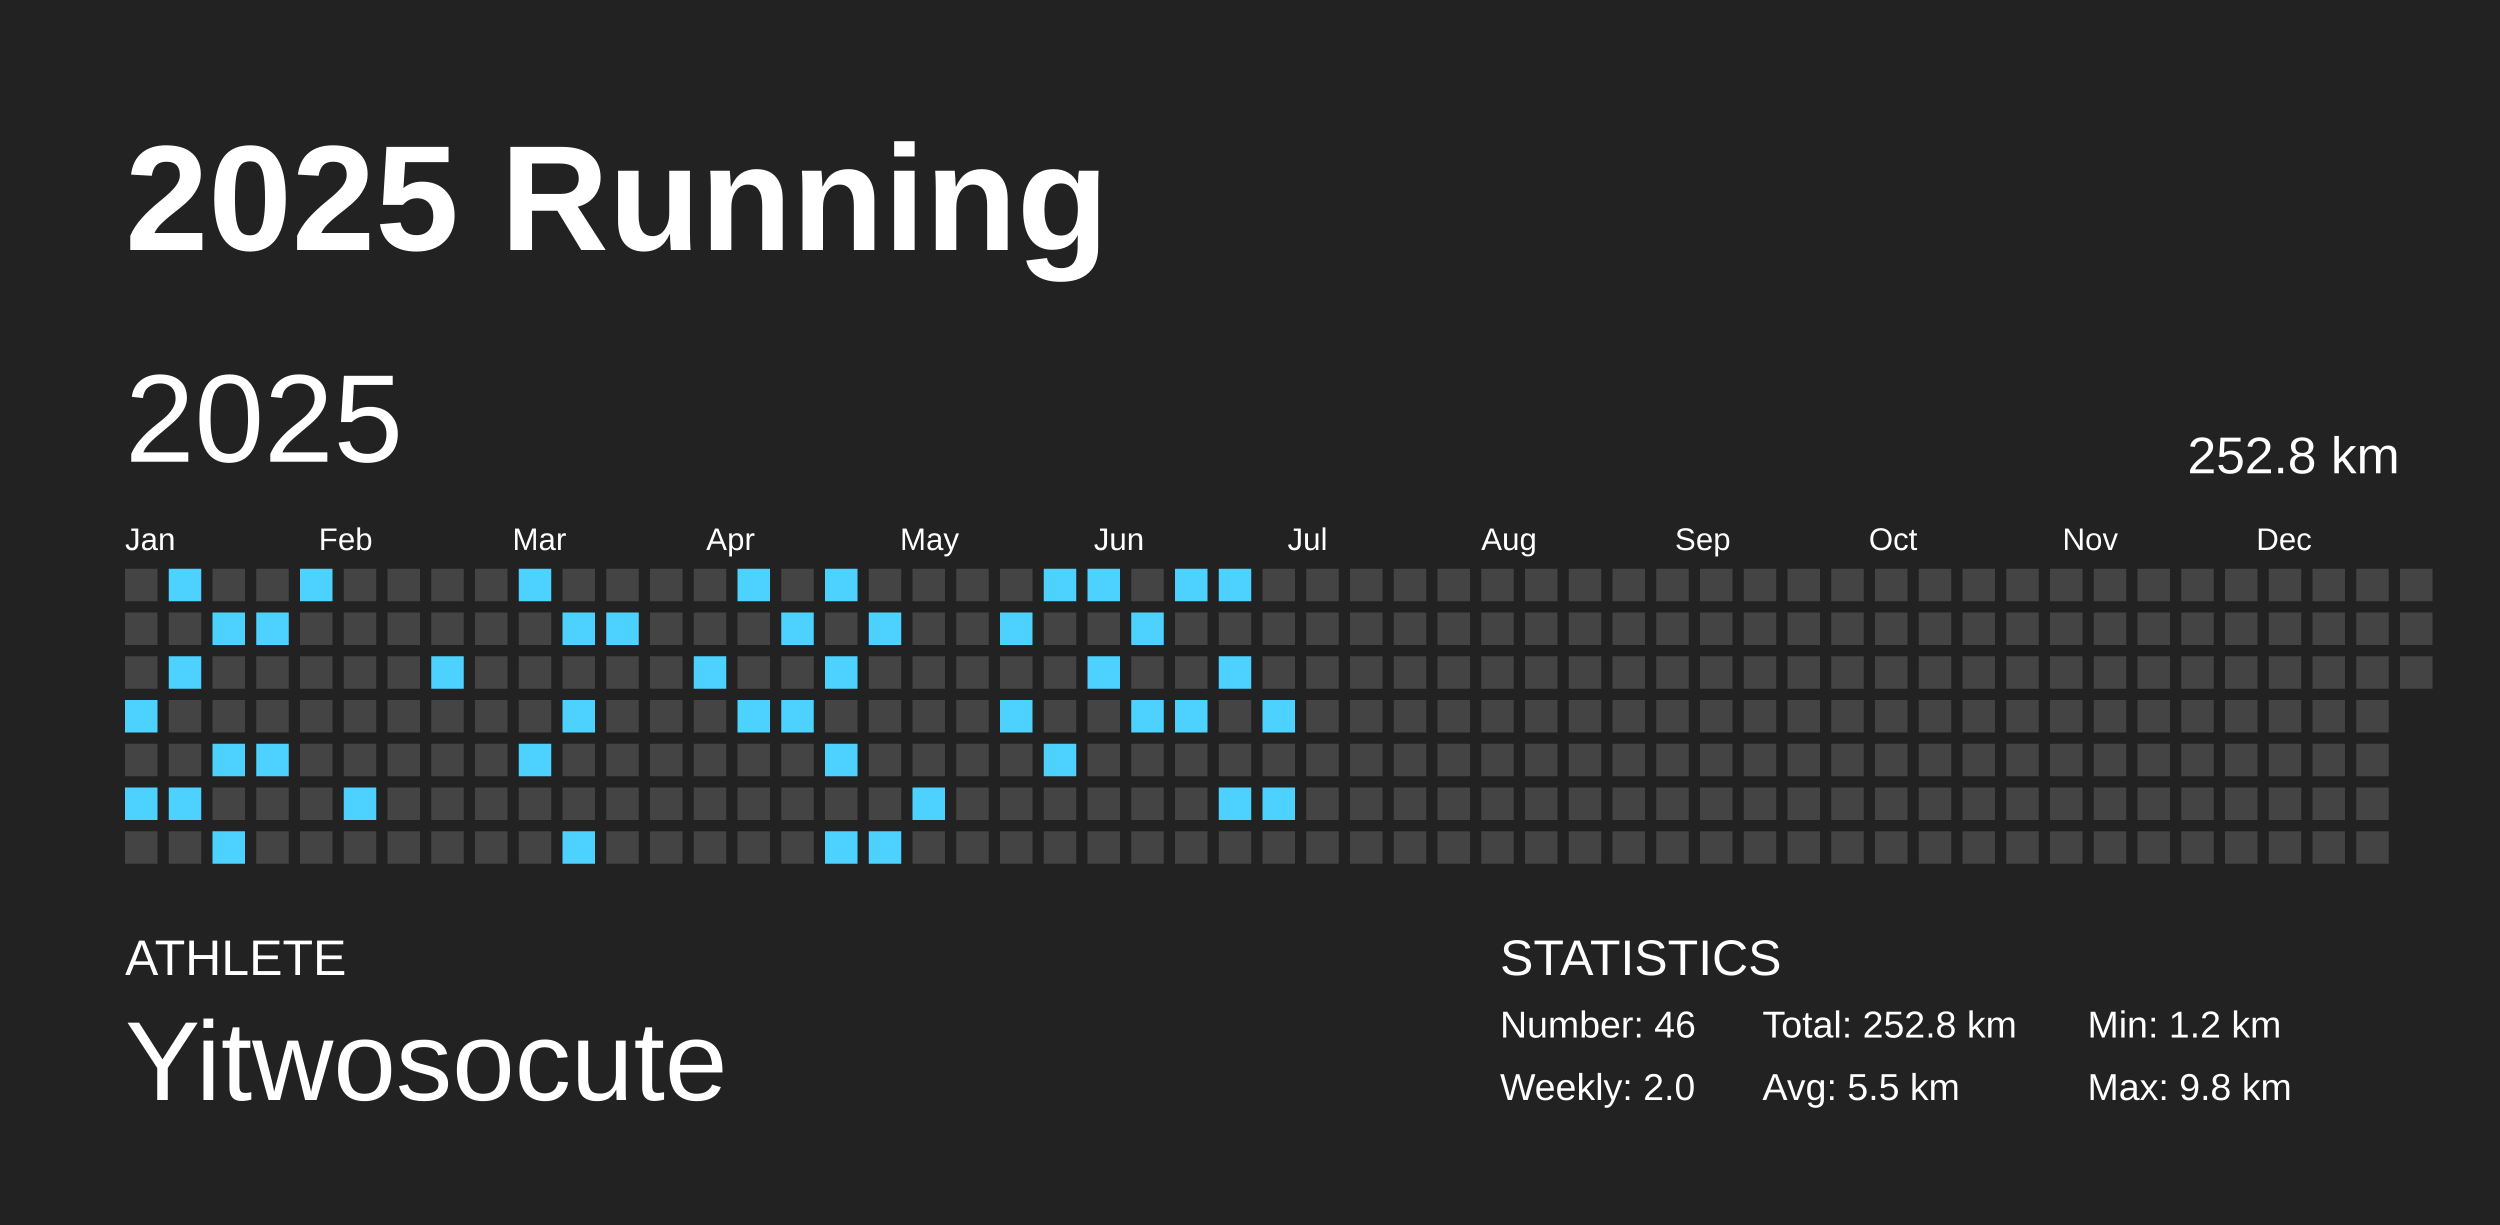
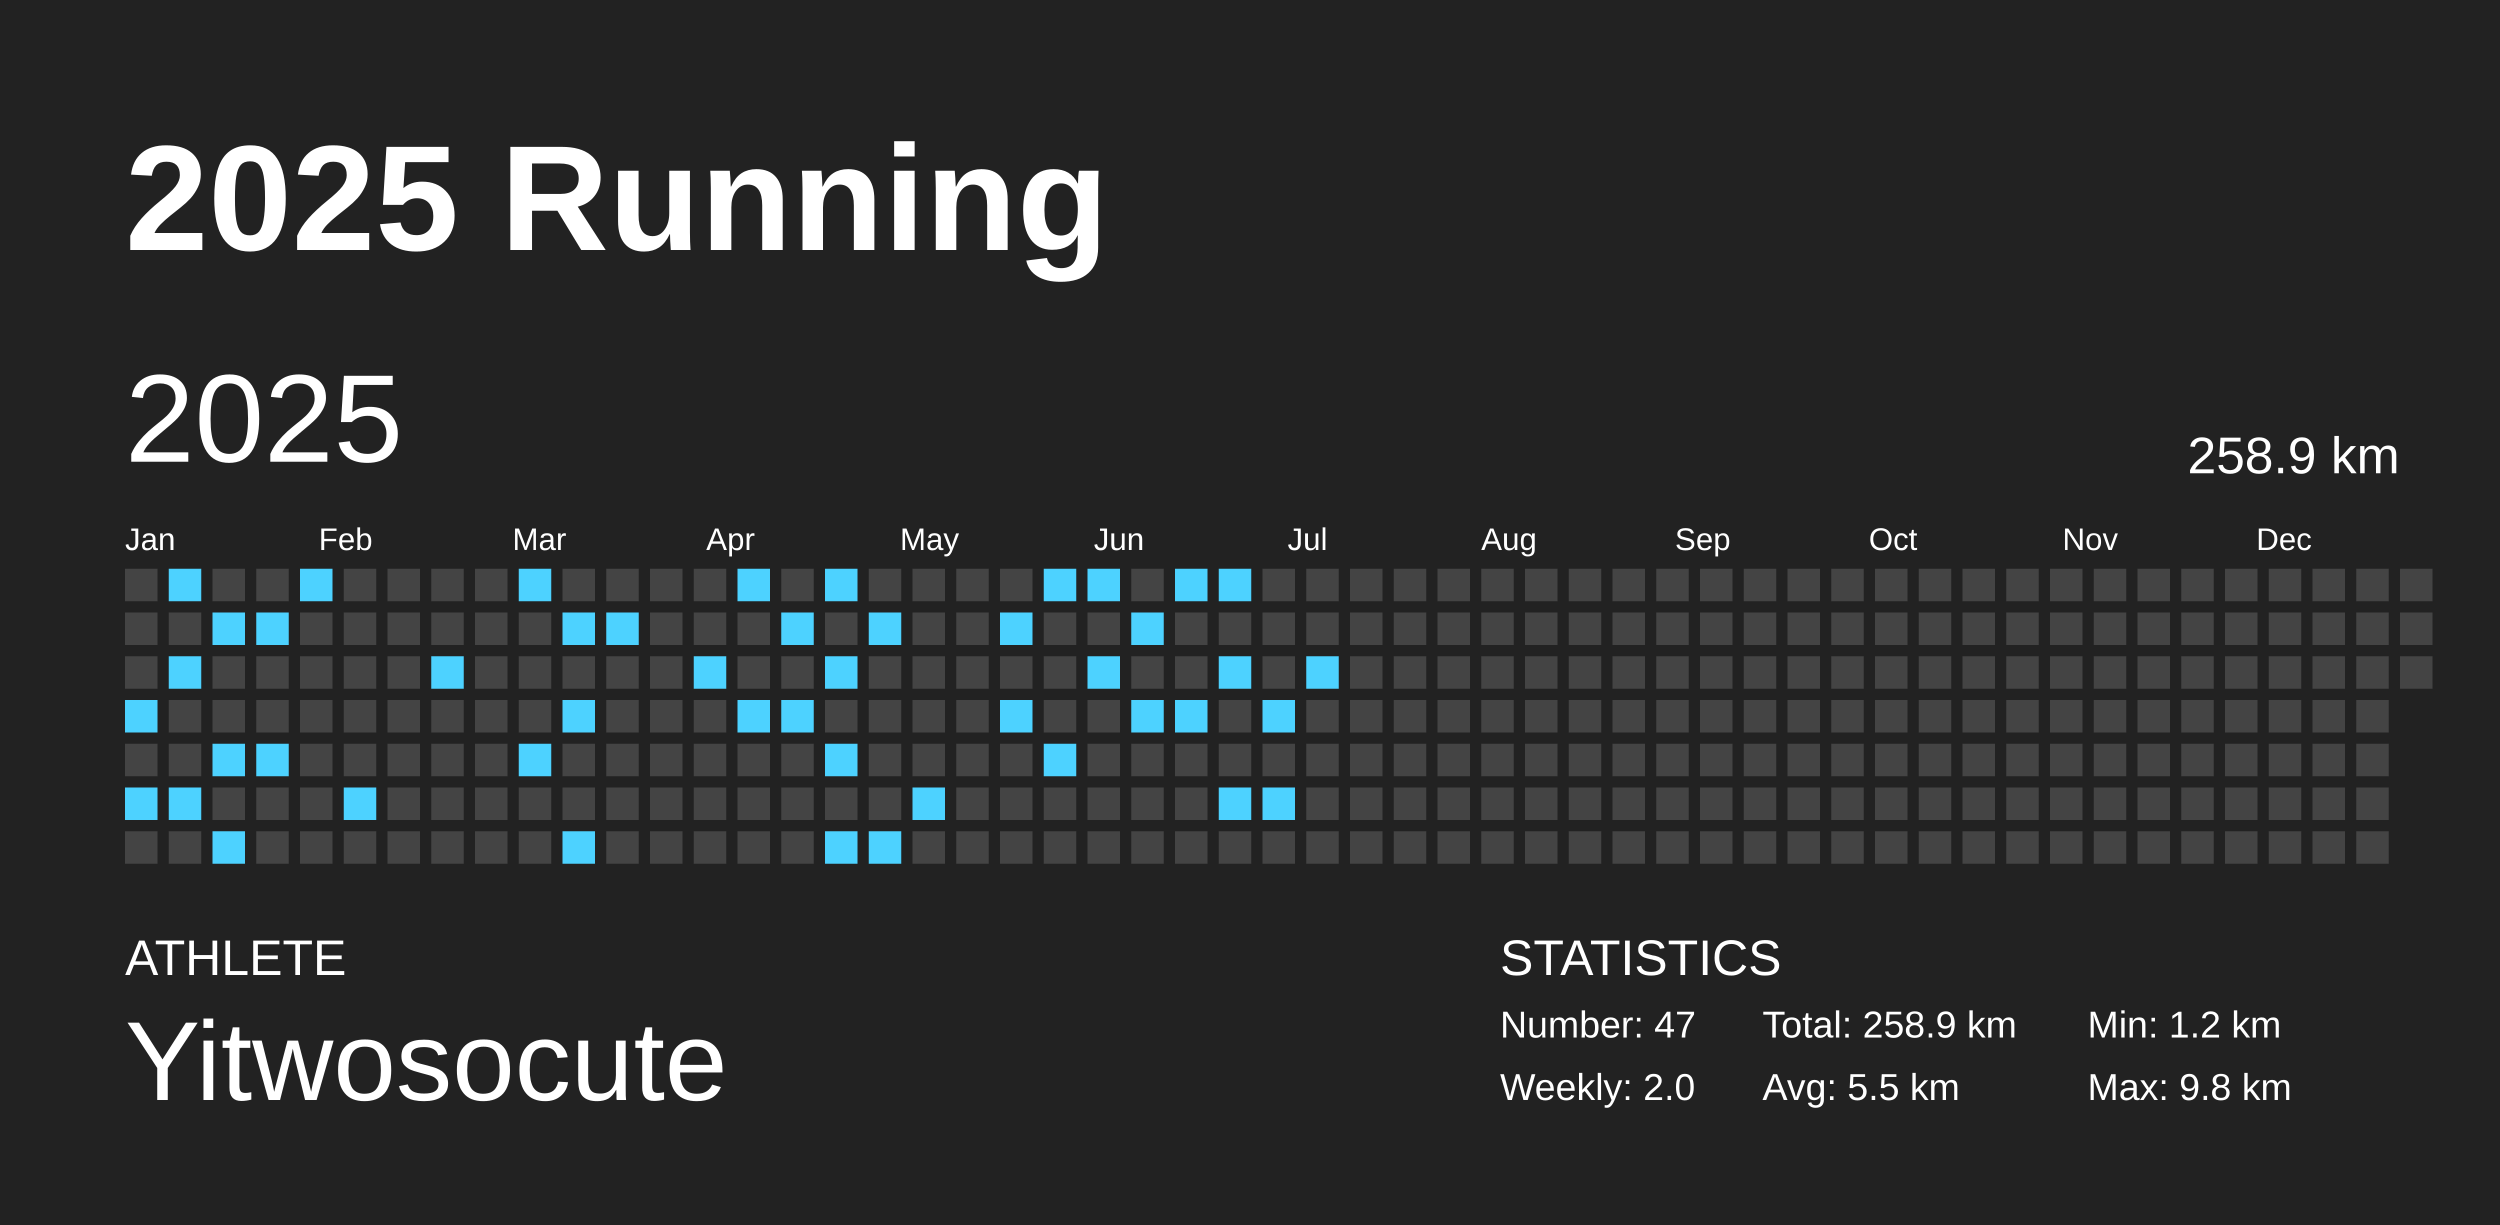
<svg xmlns="http://www.w3.org/2000/svg" baseProfile="full" height="98mm" version="1.1" viewBox="0,0,200,98" width="200mm">
  <defs />
  <rect fill="#222222" height="98" width="200" x="0" y="0" />
  <text fill="#FFFFFF" style="font-size:12px; font-family:Arial; font-weight:bold;" x="10" y="20">2025 Running</text>
  <text fill="#FFFFFF" style="font-size:4px; font-family:Arial" x="10" y="78">ATHLETE</text>
  <text fill="#FFFFFF" style="font-size:9px; font-family:Arial" x="10" y="88">Yitwosocute</text>
  <text fill="#FFFFFF" style="font-size:4px; font-family:Arial" x="120" y="78">STATISTICS</text>
-   <text fill="#FFFFFF" style="font-size:3px; font-family:Arial" x="120" y="83">Number: 46</text>
+   <text fill="#FFFFFF" style="font-size:3px; font-family:Arial" x="120" y="83">Number: 47</text>
  <text fill="#FFFFFF" style="font-size:3px; font-family:Arial" x="120" y="88">Weekly: 2.0</text>
-   <text fill="#FFFFFF" style="font-size:3px; font-family:Arial" x="141" y="83">Total: 252.8 km</text>
+   <text fill="#FFFFFF" style="font-size:3px; font-family:Arial" x="141" y="83">Total: 258.9 km</text>
  <text fill="#FFFFFF" style="font-size:3px; font-family:Arial" x="141" y="88">Avg: 5.5 km</text>
  <text fill="#FFFFFF" style="font-size:3px; font-family:Arial" x="167" y="83">Min: 1.2 km</text>
  <text fill="#FFFFFF" style="font-size:3px; font-family:Arial" x="167" y="88">Max: 9.8 km</text>
  <text dominant-baseline="hanging" fill="#FFFFFF" style="font-size:10.0px; font-family:Arial;" x="10" y="30">2025</text>
-   <text dominant-baseline="hanging" fill="#FFFFFF" style="font-size:4.125px; font-family:Arial;" x="175" y="35">252.8 km</text>
+   <text dominant-baseline="hanging" fill="#FFFFFF" style="font-size:4.125px; font-family:Arial;" x="175" y="35">258.9 km</text>
  <text fill="#FFFFFF" style="font-size:2.5px; font-family:Arial" x="10.0" y="44">Jan</text>
  <text fill="#FFFFFF" style="font-size:2.5px; font-family:Arial" x="25.5" y="44">Feb</text>
  <text fill="#FFFFFF" style="font-size:2.5px; font-family:Arial" x="41.0" y="44">Mar</text>
  <text fill="#FFFFFF" style="font-size:2.5px; font-family:Arial" x="56.5" y="44">Apr</text>
  <text fill="#FFFFFF" style="font-size:2.5px; font-family:Arial" x="72.0" y="44">May</text>
  <text fill="#FFFFFF" style="font-size:2.5px; font-family:Arial" x="87.5" y="44">Jun</text>
  <text fill="#FFFFFF" style="font-size:2.5px; font-family:Arial" x="103.0" y="44">Jul</text>
  <text fill="#FFFFFF" style="font-size:2.5px; font-family:Arial" x="118.5" y="44">Aug</text>
  <text fill="#FFFFFF" style="font-size:2.5px; font-family:Arial" x="134.0" y="44">Sep</text>
  <text fill="#FFFFFF" style="font-size:2.5px; font-family:Arial" x="149.5" y="44">Oct</text>
  <text fill="#FFFFFF" style="font-size:2.5px; font-family:Arial" x="165.0" y="44">Nov</text>
  <text fill="#FFFFFF" style="font-size:2.5px; font-family:Arial" x="180.5" y="44">Dec</text>
  <rect fill="#444444" height="2.6" width="2.6" x="10.0" y="45.5" />
  <rect fill="#444444" height="2.6" width="2.6" x="10.0" y="49.0" />
  <rect fill="#444444" height="2.6" width="2.6" x="10.0" y="52.5" />
  <rect fill="#4dd2ff" height="2.6" width="2.6" x="10.0" y="56.0" />
  <rect fill="#444444" height="2.6" width="2.6" x="10.0" y="59.5" />
  <rect fill="#4dd2ff" height="2.6" width="2.6" x="10.0" y="63.0" />
  <rect fill="#444444" height="2.6" width="2.6" x="10.0" y="66.5" />
  <rect fill="#4dd2ff" height="2.6" width="2.6" x="13.5" y="45.5" />
  <rect fill="#444444" height="2.6" width="2.6" x="13.5" y="49.0" />
  <rect fill="#4dd2ff" height="2.6" width="2.6" x="13.5" y="52.5" />
  <rect fill="#444444" height="2.6" width="2.6" x="13.5" y="56.0" />
  <rect fill="#444444" height="2.6" width="2.6" x="13.5" y="59.5" />
  <rect fill="#4dd2ff" height="2.6" width="2.6" x="13.5" y="63.0" />
  <rect fill="#444444" height="2.6" width="2.6" x="13.5" y="66.5" />
  <rect fill="#444444" height="2.6" width="2.6" x="17.0" y="45.5" />
  <rect fill="#4dd2ff" height="2.6" width="2.6" x="17.0" y="49.0" />
  <rect fill="#444444" height="2.6" width="2.6" x="17.0" y="52.5" />
  <rect fill="#444444" height="2.6" width="2.6" x="17.0" y="56.0" />
  <rect fill="#4dd2ff" height="2.6" width="2.6" x="17.0" y="59.5" />
  <rect fill="#444444" height="2.6" width="2.6" x="17.0" y="63.0" />
  <rect fill="#4dd2ff" height="2.6" width="2.6" x="17.0" y="66.5" />
  <rect fill="#444444" height="2.6" width="2.6" x="20.5" y="45.5" />
  <rect fill="#4dd2ff" height="2.6" width="2.6" x="20.5" y="49.0" />
  <rect fill="#444444" height="2.6" width="2.6" x="20.5" y="52.5" />
  <rect fill="#444444" height="2.6" width="2.6" x="20.5" y="56.0" />
  <rect fill="#4dd2ff" height="2.6" width="2.6" x="20.5" y="59.5" />
  <rect fill="#444444" height="2.6" width="2.6" x="20.5" y="63.0" />
  <rect fill="#444444" height="2.6" width="2.6" x="20.5" y="66.5" />
  <rect fill="#4dd2ff" height="2.6" width="2.6" x="24.0" y="45.5" />
  <rect fill="#444444" height="2.6" width="2.6" x="24.0" y="49.0" />
  <rect fill="#444444" height="2.6" width="2.6" x="24.0" y="52.5" />
  <rect fill="#444444" height="2.6" width="2.6" x="24.0" y="56.0" />
  <rect fill="#444444" height="2.6" width="2.6" x="24.0" y="59.5" />
  <rect fill="#444444" height="2.6" width="2.6" x="24.0" y="63.0" />
  <rect fill="#444444" height="2.6" width="2.6" x="24.0" y="66.5" />
  <rect fill="#444444" height="2.6" width="2.6" x="27.5" y="45.5" />
  <rect fill="#444444" height="2.6" width="2.6" x="27.5" y="49.0" />
  <rect fill="#444444" height="2.6" width="2.6" x="27.5" y="52.5" />
  <rect fill="#444444" height="2.6" width="2.6" x="27.5" y="56.0" />
  <rect fill="#444444" height="2.6" width="2.6" x="27.5" y="59.5" />
  <rect fill="#4dd2ff" height="2.6" width="2.6" x="27.5" y="63.0" />
  <rect fill="#444444" height="2.6" width="2.6" x="27.5" y="66.5" />
  <rect fill="#444444" height="2.6" width="2.6" x="31.0" y="45.5" />
  <rect fill="#444444" height="2.6" width="2.6" x="31.0" y="49.0" />
  <rect fill="#444444" height="2.6" width="2.6" x="31.0" y="52.5" />
  <rect fill="#444444" height="2.6" width="2.6" x="31.0" y="56.0" />
  <rect fill="#444444" height="2.6" width="2.6" x="31.0" y="59.5" />
  <rect fill="#444444" height="2.6" width="2.6" x="31.0" y="63.0" />
  <rect fill="#444444" height="2.6" width="2.6" x="31.0" y="66.5" />
  <rect fill="#444444" height="2.6" width="2.6" x="34.5" y="45.5" />
  <rect fill="#444444" height="2.6" width="2.6" x="34.5" y="49.0" />
  <rect fill="#4dd2ff" height="2.6" width="2.6" x="34.5" y="52.5" />
  <rect fill="#444444" height="2.6" width="2.6" x="34.5" y="56.0" />
  <rect fill="#444444" height="2.6" width="2.6" x="34.5" y="59.5" />
  <rect fill="#444444" height="2.6" width="2.6" x="34.5" y="63.0" />
  <rect fill="#444444" height="2.6" width="2.6" x="34.5" y="66.5" />
  <rect fill="#444444" height="2.6" width="2.6" x="38.0" y="45.5" />
  <rect fill="#444444" height="2.6" width="2.6" x="38.0" y="49.0" />
  <rect fill="#444444" height="2.6" width="2.6" x="38.0" y="52.5" />
  <rect fill="#444444" height="2.6" width="2.6" x="38.0" y="56.0" />
  <rect fill="#444444" height="2.6" width="2.6" x="38.0" y="59.5" />
  <rect fill="#444444" height="2.6" width="2.6" x="38.0" y="63.0" />
  <rect fill="#444444" height="2.6" width="2.6" x="38.0" y="66.5" />
  <rect fill="#4dd2ff" height="2.6" width="2.6" x="41.5" y="45.5" />
  <rect fill="#444444" height="2.6" width="2.6" x="41.5" y="49.0" />
  <rect fill="#444444" height="2.6" width="2.6" x="41.5" y="52.5" />
  <rect fill="#444444" height="2.6" width="2.6" x="41.5" y="56.0" />
  <rect fill="#4dd2ff" height="2.6" width="2.6" x="41.5" y="59.5" />
  <rect fill="#444444" height="2.6" width="2.6" x="41.5" y="63.0" />
  <rect fill="#444444" height="2.6" width="2.6" x="41.5" y="66.5" />
  <rect fill="#444444" height="2.6" width="2.6" x="45.0" y="45.5" />
  <rect fill="#4dd2ff" height="2.6" width="2.6" x="45.0" y="49.0" />
  <rect fill="#444444" height="2.6" width="2.6" x="45.0" y="52.5" />
  <rect fill="#4dd2ff" height="2.6" width="2.6" x="45.0" y="56.0" />
  <rect fill="#444444" height="2.6" width="2.6" x="45.0" y="59.5" />
  <rect fill="#444444" height="2.6" width="2.6" x="45.0" y="63.0" />
  <rect fill="#4dd2ff" height="2.6" width="2.6" x="45.0" y="66.5" />
  <rect fill="#444444" height="2.6" width="2.6" x="48.5" y="45.5" />
  <rect fill="#4dd2ff" height="2.6" width="2.6" x="48.5" y="49.0" />
  <rect fill="#444444" height="2.6" width="2.6" x="48.5" y="52.5" />
  <rect fill="#444444" height="2.6" width="2.6" x="48.5" y="56.0" />
  <rect fill="#444444" height="2.6" width="2.6" x="48.5" y="59.5" />
  <rect fill="#444444" height="2.6" width="2.6" x="48.5" y="63.0" />
  <rect fill="#444444" height="2.6" width="2.6" x="48.5" y="66.5" />
  <rect fill="#444444" height="2.6" width="2.6" x="52.0" y="45.5" />
  <rect fill="#444444" height="2.6" width="2.6" x="52.0" y="49.0" />
  <rect fill="#444444" height="2.6" width="2.6" x="52.0" y="52.5" />
  <rect fill="#444444" height="2.6" width="2.6" x="52.0" y="56.0" />
  <rect fill="#444444" height="2.6" width="2.6" x="52.0" y="59.5" />
  <rect fill="#444444" height="2.6" width="2.6" x="52.0" y="63.0" />
  <rect fill="#444444" height="2.6" width="2.6" x="52.0" y="66.5" />
  <rect fill="#444444" height="2.6" width="2.6" x="55.5" y="45.5" />
  <rect fill="#444444" height="2.6" width="2.6" x="55.5" y="49.0" />
  <rect fill="#4dd2ff" height="2.6" width="2.6" x="55.5" y="52.5" />
  <rect fill="#444444" height="2.6" width="2.6" x="55.5" y="56.0" />
  <rect fill="#444444" height="2.6" width="2.6" x="55.5" y="59.5" />
  <rect fill="#444444" height="2.6" width="2.6" x="55.5" y="63.0" />
  <rect fill="#444444" height="2.6" width="2.6" x="55.5" y="66.5" />
  <rect fill="#4dd2ff" height="2.6" width="2.6" x="59.0" y="45.5" />
  <rect fill="#444444" height="2.6" width="2.6" x="59.0" y="49.0" />
  <rect fill="#444444" height="2.6" width="2.6" x="59.0" y="52.5" />
  <rect fill="#4dd2ff" height="2.6" width="2.6" x="59.0" y="56.0" />
  <rect fill="#444444" height="2.6" width="2.6" x="59.0" y="59.5" />
  <rect fill="#444444" height="2.6" width="2.6" x="59.0" y="63.0" />
  <rect fill="#444444" height="2.6" width="2.6" x="59.0" y="66.5" />
  <rect fill="#444444" height="2.6" width="2.6" x="62.5" y="45.5" />
  <rect fill="#4dd2ff" height="2.6" width="2.6" x="62.5" y="49.0" />
  <rect fill="#444444" height="2.6" width="2.6" x="62.5" y="52.5" />
  <rect fill="#4dd2ff" height="2.6" width="2.6" x="62.5" y="56.0" />
  <rect fill="#444444" height="2.6" width="2.6" x="62.5" y="59.5" />
  <rect fill="#444444" height="2.6" width="2.6" x="62.5" y="63.0" />
  <rect fill="#444444" height="2.6" width="2.6" x="62.5" y="66.5" />
  <rect fill="#4dd2ff" height="2.6" width="2.6" x="66.0" y="45.5" />
  <rect fill="#444444" height="2.6" width="2.6" x="66.0" y="49.0" />
  <rect fill="#4dd2ff" height="2.6" width="2.6" x="66.0" y="52.5" />
  <rect fill="#444444" height="2.6" width="2.6" x="66.0" y="56.0" />
  <rect fill="#4dd2ff" height="2.6" width="2.6" x="66.0" y="59.5" />
  <rect fill="#444444" height="2.6" width="2.6" x="66.0" y="63.0" />
  <rect fill="#4dd2ff" height="2.6" width="2.6" x="66.0" y="66.5" />
  <rect fill="#444444" height="2.6" width="2.6" x="69.5" y="45.5" />
  <rect fill="#4dd2ff" height="2.6" width="2.6" x="69.5" y="49.0" />
  <rect fill="#444444" height="2.6" width="2.6" x="69.5" y="52.5" />
  <rect fill="#444444" height="2.6" width="2.6" x="69.5" y="56.0" />
  <rect fill="#444444" height="2.6" width="2.6" x="69.5" y="59.5" />
  <rect fill="#444444" height="2.6" width="2.6" x="69.5" y="63.0" />
  <rect fill="#4dd2ff" height="2.6" width="2.6" x="69.5" y="66.5" />
  <rect fill="#444444" height="2.6" width="2.6" x="73.0" y="45.5" />
  <rect fill="#444444" height="2.6" width="2.6" x="73.0" y="49.0" />
  <rect fill="#444444" height="2.6" width="2.6" x="73.0" y="52.5" />
  <rect fill="#444444" height="2.6" width="2.6" x="73.0" y="56.0" />
  <rect fill="#444444" height="2.6" width="2.6" x="73.0" y="59.5" />
  <rect fill="#4dd2ff" height="2.6" width="2.6" x="73.0" y="63.0" />
  <rect fill="#444444" height="2.6" width="2.6" x="73.0" y="66.5" />
  <rect fill="#444444" height="2.6" width="2.6" x="76.5" y="45.5" />
  <rect fill="#444444" height="2.6" width="2.6" x="76.5" y="49.0" />
  <rect fill="#444444" height="2.6" width="2.6" x="76.5" y="52.5" />
  <rect fill="#444444" height="2.6" width="2.6" x="76.5" y="56.0" />
  <rect fill="#444444" height="2.6" width="2.6" x="76.5" y="59.5" />
  <rect fill="#444444" height="2.6" width="2.6" x="76.5" y="63.0" />
  <rect fill="#444444" height="2.6" width="2.6" x="76.5" y="66.5" />
  <rect fill="#444444" height="2.6" width="2.6" x="80.0" y="45.5" />
  <rect fill="#4dd2ff" height="2.6" width="2.6" x="80.0" y="49.0" />
  <rect fill="#444444" height="2.6" width="2.6" x="80.0" y="52.5" />
  <rect fill="#4dd2ff" height="2.6" width="2.6" x="80.0" y="56.0" />
  <rect fill="#444444" height="2.6" width="2.6" x="80.0" y="59.5" />
  <rect fill="#444444" height="2.6" width="2.6" x="80.0" y="63.0" />
  <rect fill="#444444" height="2.6" width="2.6" x="80.0" y="66.5" />
  <rect fill="#4dd2ff" height="2.6" width="2.6" x="83.5" y="45.5" />
  <rect fill="#444444" height="2.6" width="2.6" x="83.5" y="49.0" />
  <rect fill="#444444" height="2.6" width="2.6" x="83.5" y="52.5" />
  <rect fill="#444444" height="2.6" width="2.6" x="83.5" y="56.0" />
  <rect fill="#4dd2ff" height="2.6" width="2.6" x="83.5" y="59.5" />
  <rect fill="#444444" height="2.6" width="2.6" x="83.5" y="63.0" />
  <rect fill="#444444" height="2.6" width="2.6" x="83.5" y="66.5" />
  <rect fill="#4dd2ff" height="2.6" width="2.6" x="87.0" y="45.5" />
  <rect fill="#444444" height="2.6" width="2.6" x="87.0" y="49.0" />
  <rect fill="#4dd2ff" height="2.6" width="2.6" x="87.0" y="52.5" />
  <rect fill="#444444" height="2.6" width="2.6" x="87.0" y="56.0" />
  <rect fill="#444444" height="2.6" width="2.6" x="87.0" y="59.5" />
  <rect fill="#444444" height="2.6" width="2.6" x="87.0" y="63.0" />
  <rect fill="#444444" height="2.6" width="2.6" x="87.0" y="66.5" />
  <rect fill="#444444" height="2.6" width="2.6" x="90.5" y="45.5" />
  <rect fill="#4dd2ff" height="2.6" width="2.6" x="90.5" y="49.0" />
  <rect fill="#444444" height="2.6" width="2.6" x="90.5" y="52.5" />
  <rect fill="#4dd2ff" height="2.6" width="2.6" x="90.5" y="56.0" />
  <rect fill="#444444" height="2.6" width="2.6" x="90.5" y="59.5" />
  <rect fill="#444444" height="2.6" width="2.6" x="90.5" y="63.0" />
  <rect fill="#444444" height="2.6" width="2.6" x="90.5" y="66.5" />
  <rect fill="#4dd2ff" height="2.6" width="2.6" x="94.0" y="45.5" />
  <rect fill="#444444" height="2.6" width="2.6" x="94.0" y="49.0" />
  <rect fill="#444444" height="2.6" width="2.6" x="94.0" y="52.5" />
  <rect fill="#4dd2ff" height="2.6" width="2.6" x="94.0" y="56.0" />
  <rect fill="#444444" height="2.6" width="2.6" x="94.0" y="59.5" />
  <rect fill="#444444" height="2.6" width="2.6" x="94.0" y="63.0" />
  <rect fill="#444444" height="2.6" width="2.6" x="94.0" y="66.5" />
  <rect fill="#4dd2ff" height="2.6" width="2.6" x="97.5" y="45.5" />
  <rect fill="#444444" height="2.6" width="2.6" x="97.5" y="49.0" />
  <rect fill="#4dd2ff" height="2.6" width="2.6" x="97.5" y="52.5" />
  <rect fill="#444444" height="2.6" width="2.6" x="97.5" y="56.0" />
  <rect fill="#444444" height="2.6" width="2.6" x="97.5" y="59.5" />
  <rect fill="#4dd2ff" height="2.6" width="2.6" x="97.5" y="63.0" />
  <rect fill="#444444" height="2.6" width="2.6" x="97.5" y="66.5" />
  <rect fill="#444444" height="2.6" width="2.6" x="101.0" y="45.5" />
  <rect fill="#444444" height="2.6" width="2.6" x="101.0" y="49.0" />
  <rect fill="#444444" height="2.6" width="2.6" x="101.0" y="52.5" />
  <rect fill="#4dd2ff" height="2.6" width="2.6" x="101.0" y="56.0" />
  <rect fill="#444444" height="2.6" width="2.6" x="101.0" y="59.5" />
  <rect fill="#4dd2ff" height="2.6" width="2.6" x="101.0" y="63.0" />
  <rect fill="#444444" height="2.6" width="2.6" x="101.0" y="66.5" />
  <rect fill="#444444" height="2.6" width="2.6" x="104.5" y="45.5" />
  <rect fill="#444444" height="2.6" width="2.6" x="104.5" y="49.0" />
-   <rect fill="#444444" height="2.6" width="2.6" x="104.5" y="52.5" />
+   <rect fill="#4dd2ff" height="2.6" width="2.6" x="104.5" y="52.5" />
  <rect fill="#444444" height="2.6" width="2.6" x="104.5" y="56.0" />
  <rect fill="#444444" height="2.6" width="2.6" x="104.5" y="59.5" />
  <rect fill="#444444" height="2.6" width="2.6" x="104.5" y="63.0" />
  <rect fill="#444444" height="2.6" width="2.6" x="104.5" y="66.5" />
  <rect fill="#444444" height="2.6" width="2.6" x="108.0" y="45.5" />
  <rect fill="#444444" height="2.6" width="2.6" x="108.0" y="49.0" />
  <rect fill="#444444" height="2.6" width="2.6" x="108.0" y="52.5" />
  <rect fill="#444444" height="2.6" width="2.6" x="108.0" y="56.0" />
  <rect fill="#444444" height="2.6" width="2.6" x="108.0" y="59.5" />
  <rect fill="#444444" height="2.6" width="2.6" x="108.0" y="63.0" />
  <rect fill="#444444" height="2.6" width="2.6" x="108.0" y="66.5" />
  <rect fill="#444444" height="2.6" width="2.6" x="111.5" y="45.5" />
  <rect fill="#444444" height="2.6" width="2.6" x="111.5" y="49.0" />
  <rect fill="#444444" height="2.6" width="2.6" x="111.5" y="52.5" />
  <rect fill="#444444" height="2.6" width="2.6" x="111.5" y="56.0" />
  <rect fill="#444444" height="2.6" width="2.6" x="111.5" y="59.5" />
  <rect fill="#444444" height="2.6" width="2.6" x="111.5" y="63.0" />
  <rect fill="#444444" height="2.6" width="2.6" x="111.5" y="66.5" />
  <rect fill="#444444" height="2.6" width="2.6" x="115.0" y="45.5" />
  <rect fill="#444444" height="2.6" width="2.6" x="115.0" y="49.0" />
  <rect fill="#444444" height="2.6" width="2.6" x="115.0" y="52.5" />
  <rect fill="#444444" height="2.6" width="2.6" x="115.0" y="56.0" />
  <rect fill="#444444" height="2.6" width="2.6" x="115.0" y="59.5" />
  <rect fill="#444444" height="2.6" width="2.6" x="115.0" y="63.0" />
  <rect fill="#444444" height="2.6" width="2.6" x="115.0" y="66.5" />
  <rect fill="#444444" height="2.6" width="2.6" x="118.5" y="45.5" />
  <rect fill="#444444" height="2.6" width="2.6" x="118.5" y="49.0" />
  <rect fill="#444444" height="2.6" width="2.6" x="118.5" y="52.5" />
  <rect fill="#444444" height="2.6" width="2.6" x="118.5" y="56.0" />
  <rect fill="#444444" height="2.6" width="2.6" x="118.5" y="59.5" />
  <rect fill="#444444" height="2.6" width="2.6" x="118.5" y="63.0" />
  <rect fill="#444444" height="2.6" width="2.6" x="118.5" y="66.5" />
  <rect fill="#444444" height="2.6" width="2.6" x="122.0" y="45.5" />
  <rect fill="#444444" height="2.6" width="2.6" x="122.0" y="49.0" />
  <rect fill="#444444" height="2.6" width="2.6" x="122.0" y="52.5" />
  <rect fill="#444444" height="2.6" width="2.6" x="122.0" y="56.0" />
  <rect fill="#444444" height="2.6" width="2.6" x="122.0" y="59.5" />
  <rect fill="#444444" height="2.6" width="2.6" x="122.0" y="63.0" />
  <rect fill="#444444" height="2.6" width="2.6" x="122.0" y="66.5" />
  <rect fill="#444444" height="2.6" width="2.6" x="125.5" y="45.5" />
  <rect fill="#444444" height="2.6" width="2.6" x="125.5" y="49.0" />
  <rect fill="#444444" height="2.6" width="2.6" x="125.5" y="52.5" />
  <rect fill="#444444" height="2.6" width="2.6" x="125.5" y="56.0" />
  <rect fill="#444444" height="2.6" width="2.6" x="125.5" y="59.5" />
  <rect fill="#444444" height="2.6" width="2.6" x="125.5" y="63.0" />
  <rect fill="#444444" height="2.6" width="2.6" x="125.5" y="66.5" />
  <rect fill="#444444" height="2.6" width="2.6" x="129.0" y="45.5" />
  <rect fill="#444444" height="2.6" width="2.6" x="129.0" y="49.0" />
  <rect fill="#444444" height="2.6" width="2.6" x="129.0" y="52.5" />
  <rect fill="#444444" height="2.6" width="2.6" x="129.0" y="56.0" />
  <rect fill="#444444" height="2.6" width="2.6" x="129.0" y="59.5" />
  <rect fill="#444444" height="2.6" width="2.6" x="129.0" y="63.0" />
  <rect fill="#444444" height="2.6" width="2.6" x="129.0" y="66.5" />
  <rect fill="#444444" height="2.6" width="2.6" x="132.5" y="45.5" />
  <rect fill="#444444" height="2.6" width="2.6" x="132.5" y="49.0" />
  <rect fill="#444444" height="2.6" width="2.6" x="132.5" y="52.5" />
  <rect fill="#444444" height="2.6" width="2.6" x="132.5" y="56.0" />
  <rect fill="#444444" height="2.6" width="2.6" x="132.5" y="59.5" />
  <rect fill="#444444" height="2.6" width="2.6" x="132.5" y="63.0" />
  <rect fill="#444444" height="2.6" width="2.6" x="132.5" y="66.5" />
  <rect fill="#444444" height="2.6" width="2.6" x="136.0" y="45.5" />
  <rect fill="#444444" height="2.6" width="2.6" x="136.0" y="49.0" />
  <rect fill="#444444" height="2.6" width="2.6" x="136.0" y="52.5" />
  <rect fill="#444444" height="2.6" width="2.6" x="136.0" y="56.0" />
  <rect fill="#444444" height="2.6" width="2.6" x="136.0" y="59.5" />
  <rect fill="#444444" height="2.6" width="2.6" x="136.0" y="63.0" />
  <rect fill="#444444" height="2.6" width="2.6" x="136.0" y="66.5" />
  <rect fill="#444444" height="2.6" width="2.6" x="139.5" y="45.5" />
  <rect fill="#444444" height="2.6" width="2.6" x="139.5" y="49.0" />
  <rect fill="#444444" height="2.6" width="2.6" x="139.5" y="52.5" />
  <rect fill="#444444" height="2.6" width="2.6" x="139.5" y="56.0" />
  <rect fill="#444444" height="2.6" width="2.6" x="139.5" y="59.5" />
  <rect fill="#444444" height="2.6" width="2.6" x="139.5" y="63.0" />
  <rect fill="#444444" height="2.6" width="2.6" x="139.5" y="66.5" />
  <rect fill="#444444" height="2.6" width="2.6" x="143.0" y="45.5" />
  <rect fill="#444444" height="2.6" width="2.6" x="143.0" y="49.0" />
  <rect fill="#444444" height="2.6" width="2.6" x="143.0" y="52.5" />
  <rect fill="#444444" height="2.6" width="2.6" x="143.0" y="56.0" />
  <rect fill="#444444" height="2.6" width="2.6" x="143.0" y="59.5" />
  <rect fill="#444444" height="2.6" width="2.6" x="143.0" y="63.0" />
  <rect fill="#444444" height="2.6" width="2.6" x="143.0" y="66.5" />
  <rect fill="#444444" height="2.6" width="2.6" x="146.5" y="45.5" />
  <rect fill="#444444" height="2.6" width="2.6" x="146.5" y="49.0" />
  <rect fill="#444444" height="2.6" width="2.6" x="146.5" y="52.5" />
  <rect fill="#444444" height="2.6" width="2.6" x="146.5" y="56.0" />
  <rect fill="#444444" height="2.6" width="2.6" x="146.5" y="59.5" />
  <rect fill="#444444" height="2.6" width="2.6" x="146.5" y="63.0" />
  <rect fill="#444444" height="2.6" width="2.6" x="146.5" y="66.5" />
  <rect fill="#444444" height="2.6" width="2.6" x="150.0" y="45.5" />
  <rect fill="#444444" height="2.6" width="2.6" x="150.0" y="49.0" />
  <rect fill="#444444" height="2.6" width="2.6" x="150.0" y="52.5" />
  <rect fill="#444444" height="2.6" width="2.6" x="150.0" y="56.0" />
  <rect fill="#444444" height="2.6" width="2.6" x="150.0" y="59.5" />
  <rect fill="#444444" height="2.6" width="2.6" x="150.0" y="63.0" />
  <rect fill="#444444" height="2.6" width="2.6" x="150.0" y="66.5" />
  <rect fill="#444444" height="2.6" width="2.6" x="153.5" y="45.5" />
  <rect fill="#444444" height="2.6" width="2.6" x="153.5" y="49.0" />
  <rect fill="#444444" height="2.6" width="2.6" x="153.5" y="52.5" />
  <rect fill="#444444" height="2.6" width="2.6" x="153.5" y="56.0" />
  <rect fill="#444444" height="2.6" width="2.6" x="153.5" y="59.5" />
  <rect fill="#444444" height="2.6" width="2.6" x="153.5" y="63.0" />
  <rect fill="#444444" height="2.6" width="2.6" x="153.5" y="66.5" />
  <rect fill="#444444" height="2.6" width="2.6" x="157.0" y="45.5" />
  <rect fill="#444444" height="2.6" width="2.6" x="157.0" y="49.0" />
  <rect fill="#444444" height="2.6" width="2.6" x="157.0" y="52.5" />
  <rect fill="#444444" height="2.6" width="2.6" x="157.0" y="56.0" />
  <rect fill="#444444" height="2.6" width="2.6" x="157.0" y="59.5" />
  <rect fill="#444444" height="2.6" width="2.6" x="157.0" y="63.0" />
  <rect fill="#444444" height="2.6" width="2.6" x="157.0" y="66.5" />
  <rect fill="#444444" height="2.6" width="2.6" x="160.5" y="45.5" />
  <rect fill="#444444" height="2.6" width="2.6" x="160.5" y="49.0" />
  <rect fill="#444444" height="2.6" width="2.6" x="160.5" y="52.5" />
  <rect fill="#444444" height="2.6" width="2.6" x="160.5" y="56.0" />
  <rect fill="#444444" height="2.6" width="2.6" x="160.5" y="59.5" />
  <rect fill="#444444" height="2.6" width="2.6" x="160.5" y="63.0" />
  <rect fill="#444444" height="2.6" width="2.6" x="160.5" y="66.5" />
  <rect fill="#444444" height="2.6" width="2.6" x="164.0" y="45.5" />
  <rect fill="#444444" height="2.6" width="2.6" x="164.0" y="49.0" />
  <rect fill="#444444" height="2.6" width="2.6" x="164.0" y="52.5" />
  <rect fill="#444444" height="2.6" width="2.6" x="164.0" y="56.0" />
  <rect fill="#444444" height="2.6" width="2.6" x="164.0" y="59.5" />
  <rect fill="#444444" height="2.6" width="2.6" x="164.0" y="63.0" />
  <rect fill="#444444" height="2.6" width="2.6" x="164.0" y="66.5" />
  <rect fill="#444444" height="2.6" width="2.6" x="167.5" y="45.5" />
  <rect fill="#444444" height="2.6" width="2.6" x="167.5" y="49.0" />
  <rect fill="#444444" height="2.6" width="2.6" x="167.5" y="52.5" />
  <rect fill="#444444" height="2.6" width="2.6" x="167.5" y="56.0" />
  <rect fill="#444444" height="2.6" width="2.6" x="167.5" y="59.5" />
  <rect fill="#444444" height="2.6" width="2.6" x="167.5" y="63.0" />
  <rect fill="#444444" height="2.6" width="2.6" x="167.5" y="66.5" />
  <rect fill="#444444" height="2.6" width="2.6" x="171.0" y="45.5" />
  <rect fill="#444444" height="2.6" width="2.6" x="171.0" y="49.0" />
  <rect fill="#444444" height="2.6" width="2.6" x="171.0" y="52.5" />
  <rect fill="#444444" height="2.6" width="2.6" x="171.0" y="56.0" />
  <rect fill="#444444" height="2.6" width="2.6" x="171.0" y="59.5" />
  <rect fill="#444444" height="2.6" width="2.6" x="171.0" y="63.0" />
  <rect fill="#444444" height="2.6" width="2.6" x="171.0" y="66.5" />
  <rect fill="#444444" height="2.6" width="2.6" x="174.5" y="45.5" />
  <rect fill="#444444" height="2.6" width="2.6" x="174.5" y="49.0" />
  <rect fill="#444444" height="2.6" width="2.6" x="174.5" y="52.5" />
  <rect fill="#444444" height="2.6" width="2.6" x="174.5" y="56.0" />
  <rect fill="#444444" height="2.6" width="2.6" x="174.5" y="59.5" />
  <rect fill="#444444" height="2.6" width="2.6" x="174.5" y="63.0" />
  <rect fill="#444444" height="2.6" width="2.6" x="174.5" y="66.5" />
  <rect fill="#444444" height="2.6" width="2.6" x="178.0" y="45.5" />
  <rect fill="#444444" height="2.6" width="2.6" x="178.0" y="49.0" />
  <rect fill="#444444" height="2.6" width="2.6" x="178.0" y="52.5" />
  <rect fill="#444444" height="2.6" width="2.6" x="178.0" y="56.0" />
  <rect fill="#444444" height="2.6" width="2.6" x="178.0" y="59.5" />
  <rect fill="#444444" height="2.6" width="2.6" x="178.0" y="63.0" />
  <rect fill="#444444" height="2.6" width="2.6" x="178.0" y="66.5" />
  <rect fill="#444444" height="2.6" width="2.6" x="181.5" y="45.5" />
  <rect fill="#444444" height="2.6" width="2.6" x="181.5" y="49.0" />
  <rect fill="#444444" height="2.6" width="2.6" x="181.5" y="52.5" />
  <rect fill="#444444" height="2.6" width="2.6" x="181.5" y="56.0" />
  <rect fill="#444444" height="2.6" width="2.6" x="181.5" y="59.5" />
  <rect fill="#444444" height="2.6" width="2.6" x="181.5" y="63.0" />
  <rect fill="#444444" height="2.6" width="2.6" x="181.5" y="66.5" />
  <rect fill="#444444" height="2.6" width="2.6" x="185.0" y="45.5" />
  <rect fill="#444444" height="2.6" width="2.6" x="185.0" y="49.0" />
  <rect fill="#444444" height="2.6" width="2.6" x="185.0" y="52.5" />
  <rect fill="#444444" height="2.6" width="2.6" x="185.0" y="56.0" />
  <rect fill="#444444" height="2.6" width="2.6" x="185.0" y="59.5" />
  <rect fill="#444444" height="2.6" width="2.6" x="185.0" y="63.0" />
  <rect fill="#444444" height="2.6" width="2.6" x="185.0" y="66.5" />
  <rect fill="#444444" height="2.6" width="2.6" x="188.5" y="45.5" />
  <rect fill="#444444" height="2.6" width="2.6" x="188.5" y="49.0" />
  <rect fill="#444444" height="2.6" width="2.6" x="188.5" y="52.5" />
  <rect fill="#444444" height="2.6" width="2.6" x="188.5" y="56.0" />
  <rect fill="#444444" height="2.6" width="2.6" x="188.5" y="59.5" />
  <rect fill="#444444" height="2.6" width="2.6" x="188.5" y="63.0" />
  <rect fill="#444444" height="2.6" width="2.6" x="188.5" y="66.5" />
  <rect fill="#444444" height="2.6" width="2.6" x="192.0" y="45.5" />
  <rect fill="#444444" height="2.6" width="2.6" x="192.0" y="49.0" />
  <rect fill="#444444" height="2.6" width="2.6" x="192.0" y="52.5" />
</svg>
